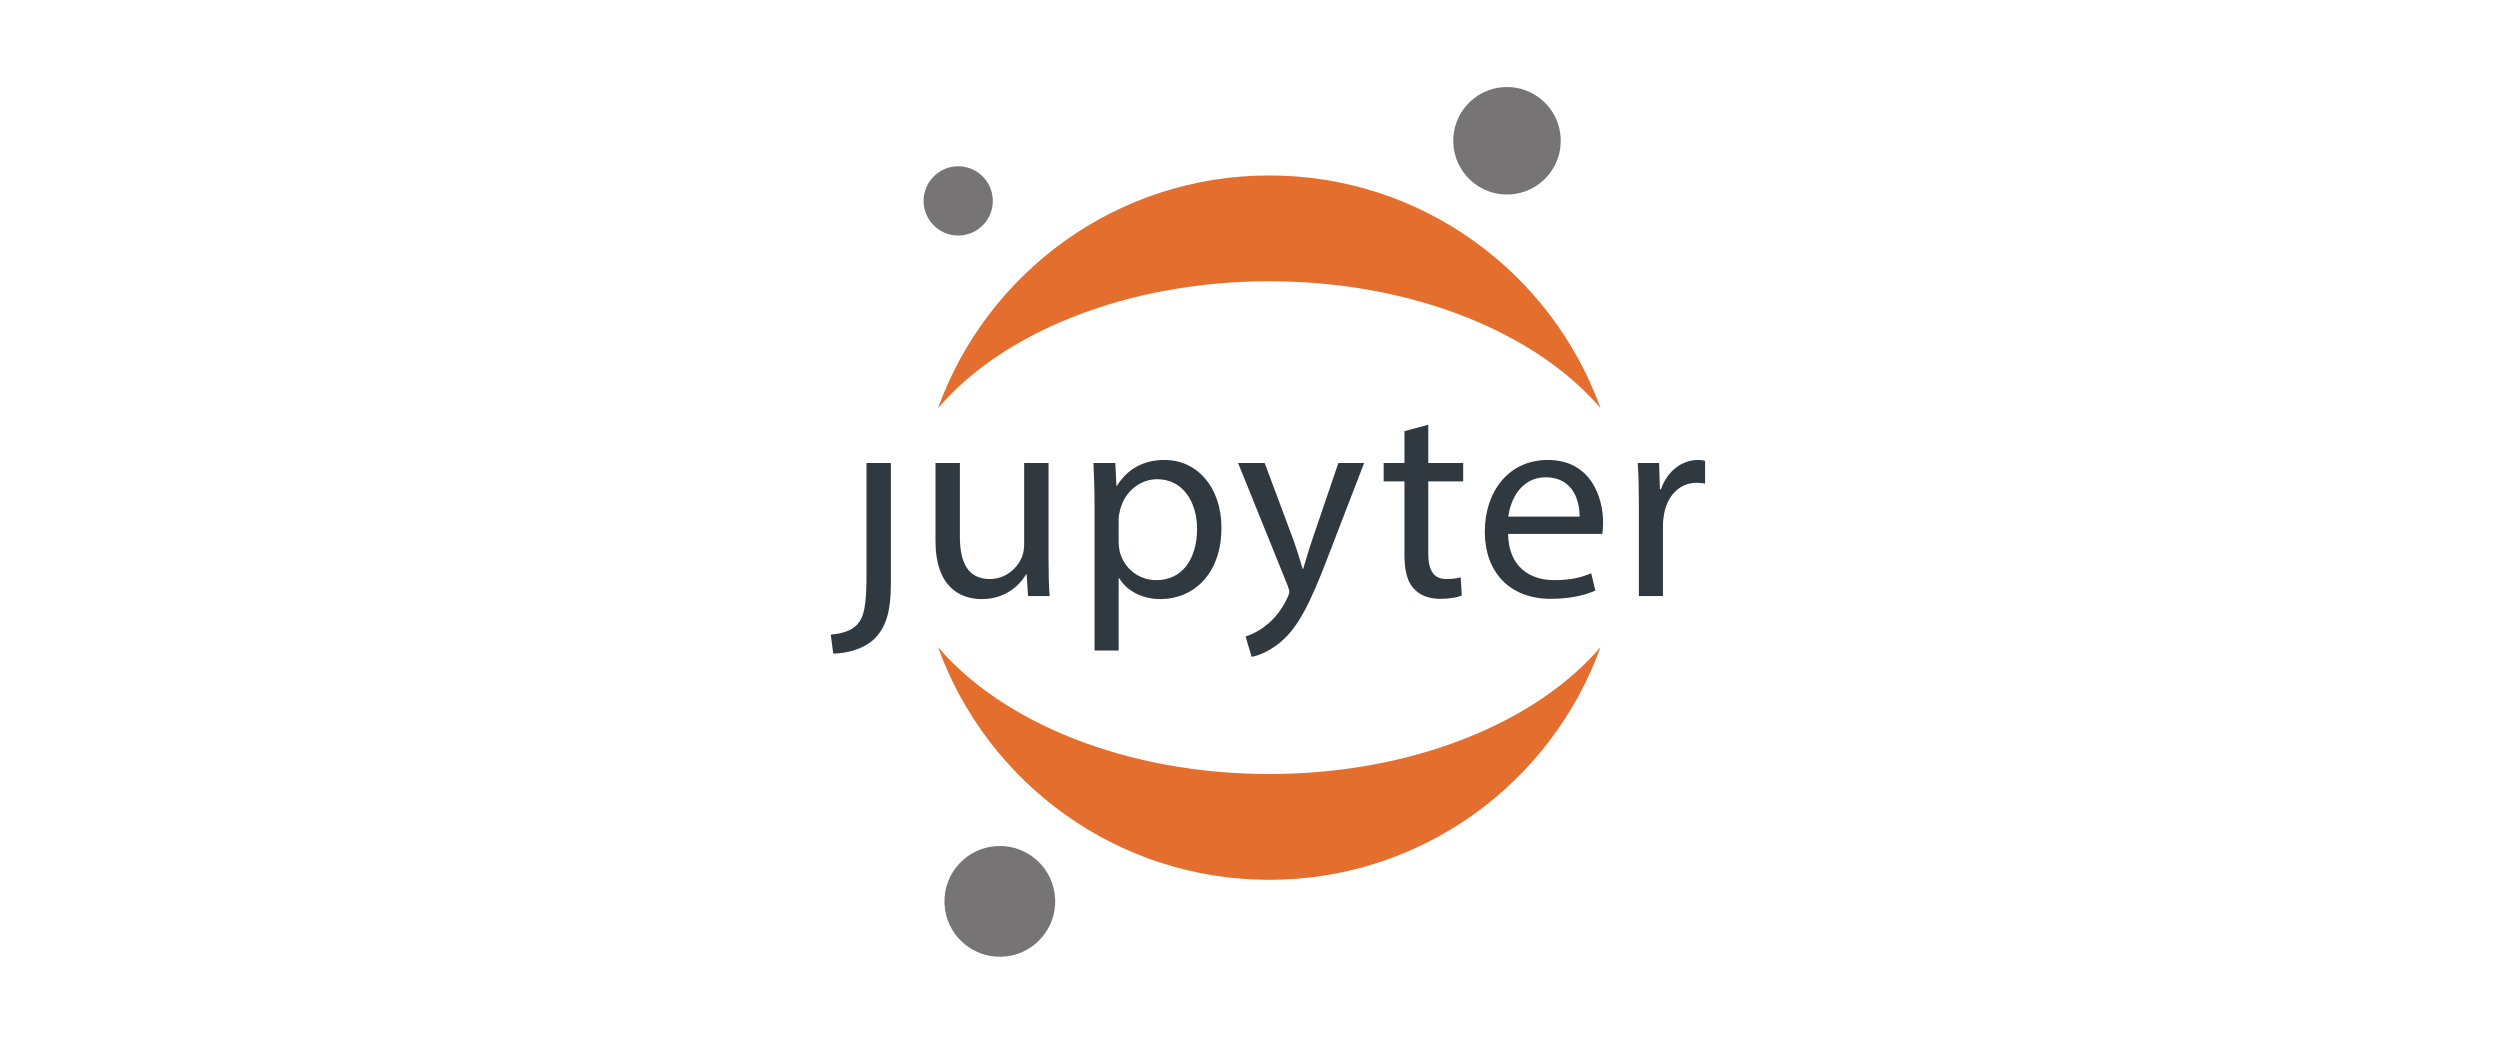
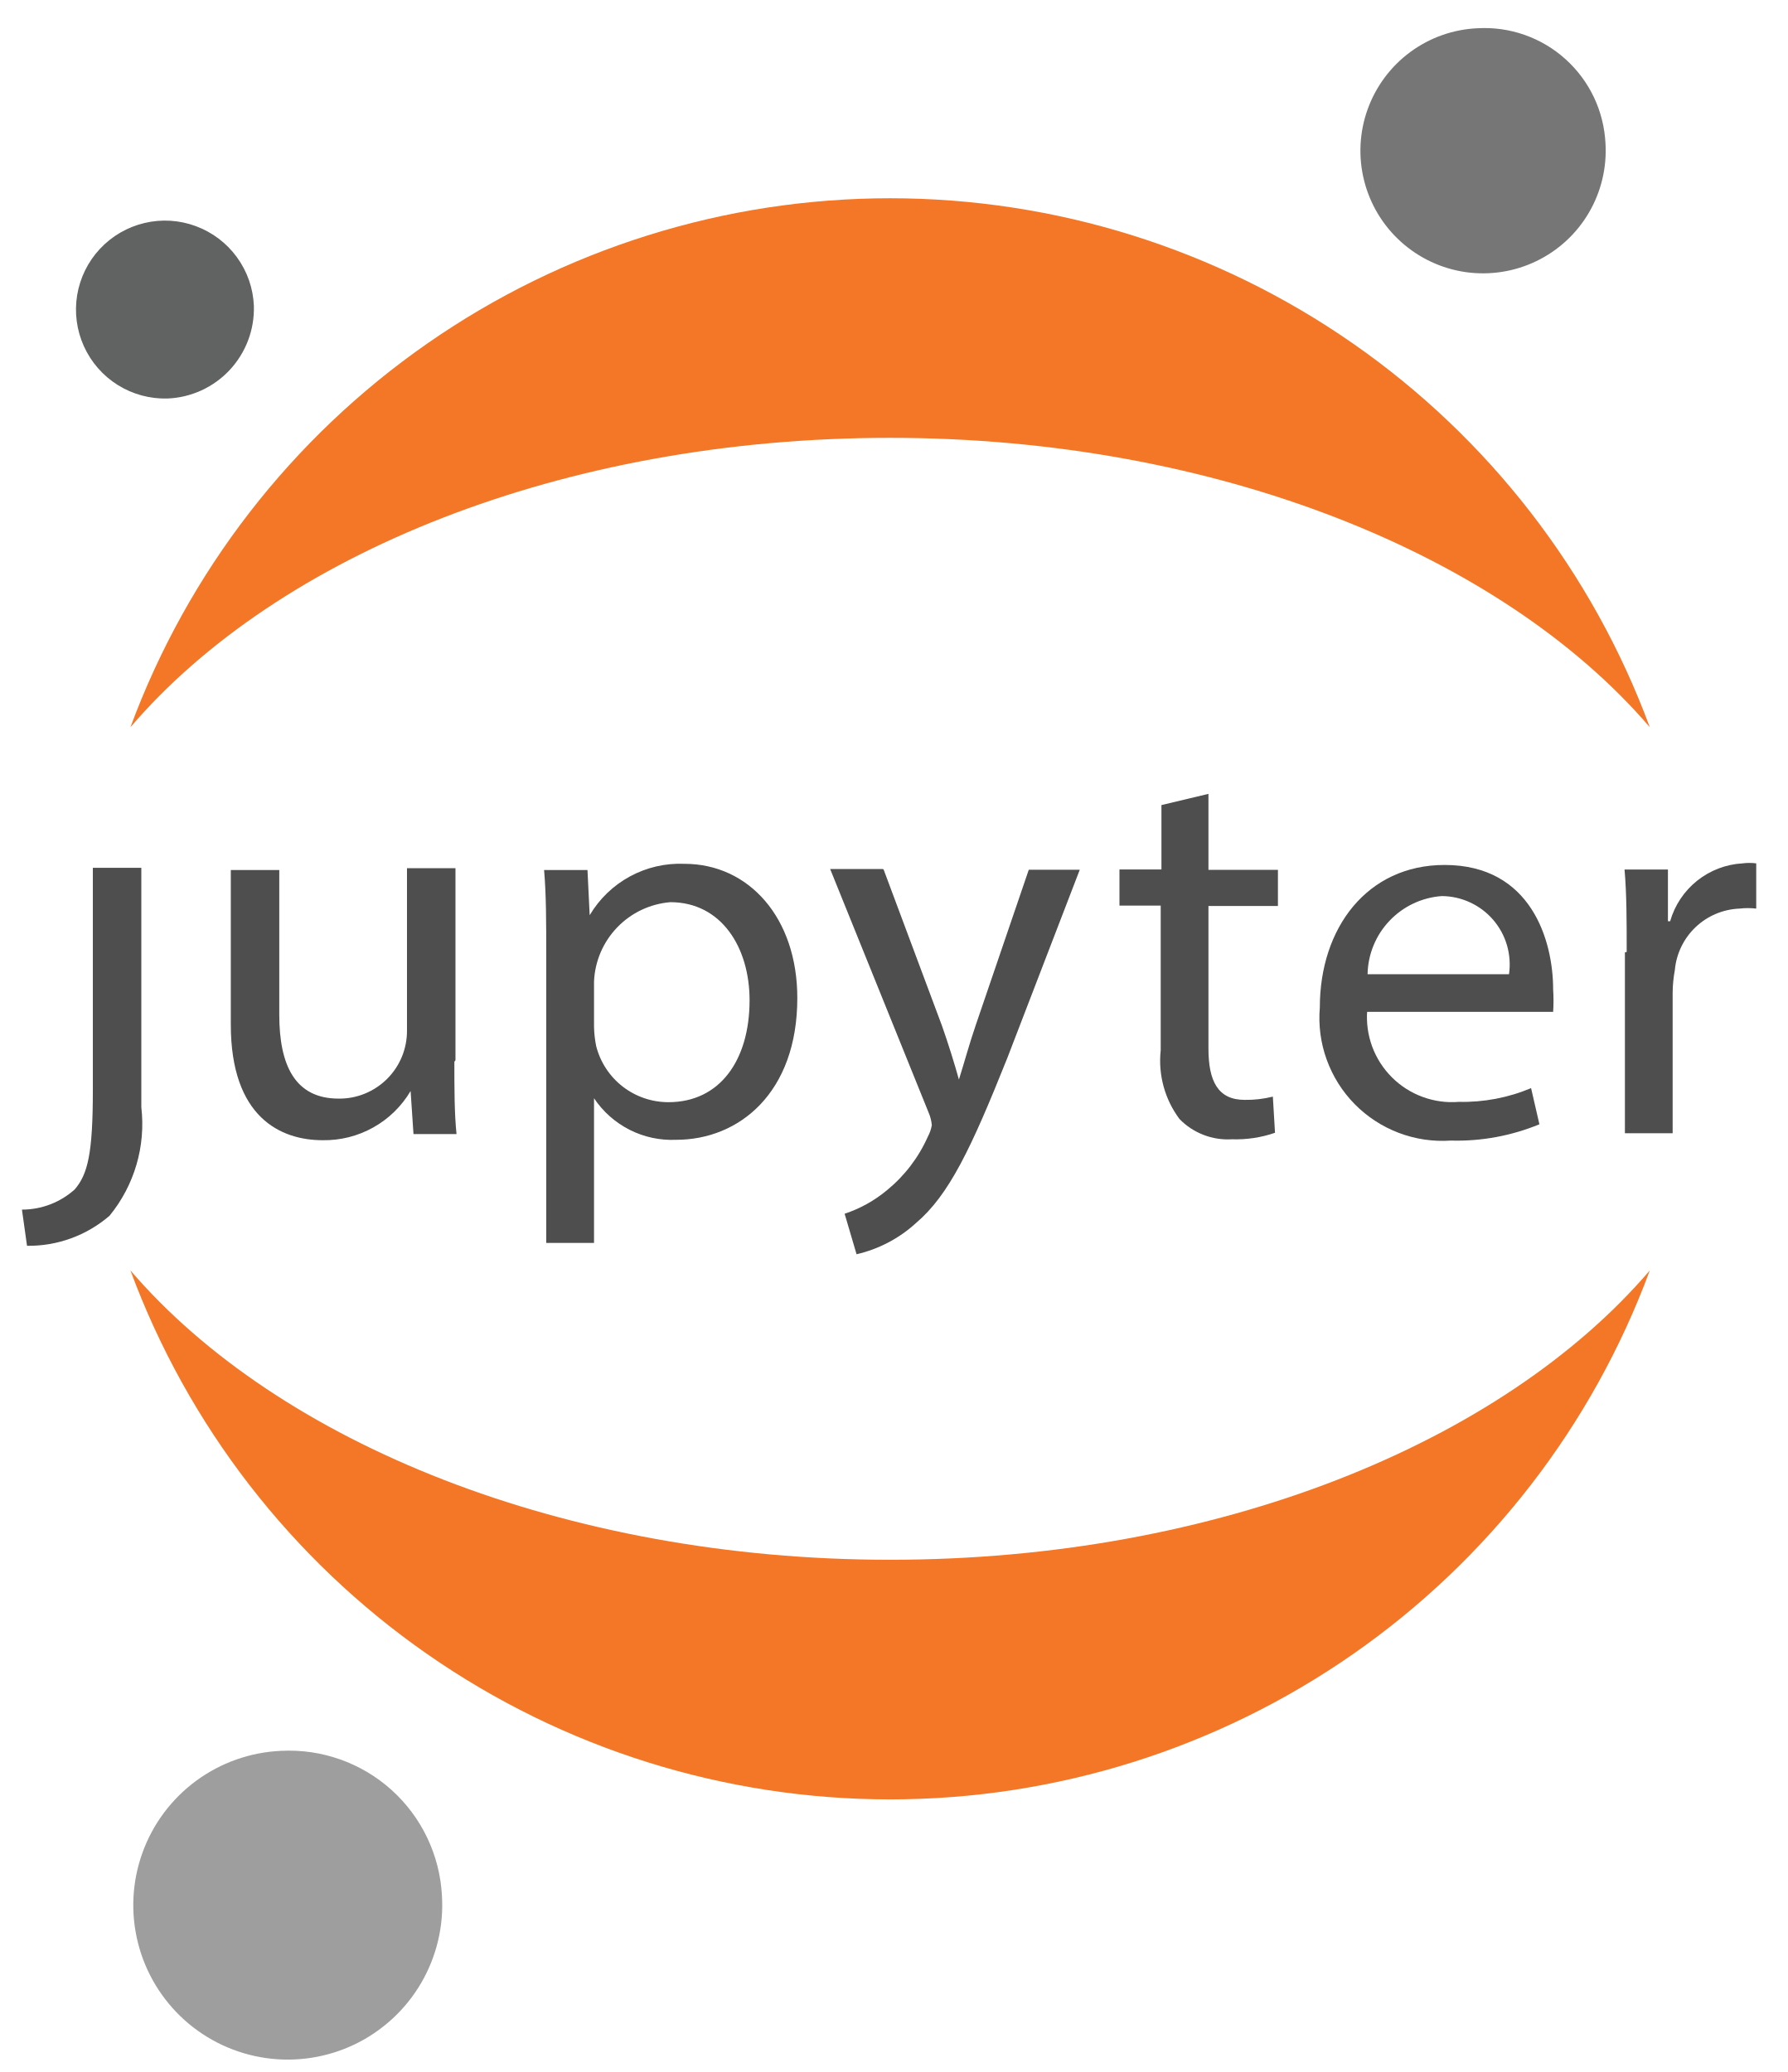
- <svg xmlns="http://www.w3.org/2000/svg" width="747px" height="313px" viewBox="0 0 747 313" version="1.1">
-   <defs />
-   <g id="Page-1" stroke="none" stroke-width="1" fill="none" fill-rule="evenodd">
-     <g id="Artboard">
-       <g id="Group-Copy-4-+-Group-+-Group-Copy">
-         <g id="Group-Copy-4" transform="translate(248, 26)">
-           <path d="M131.257,205.274 C88.668,205.274 51.58,189.962 32.273,167.34 C46.884,207.895 85.684,236.889 131.257,236.889 C176.831,236.889 215.631,207.895 230.242,167.34 C210.935,189.962 173.848,205.274 131.257,205.274" id="Fill-9" fill="#E46E2E" />
-           <path d="M131.257,58.041 C173.848,58.041 210.935,73.352 230.242,95.974 C215.631,55.42 176.831,26.425 131.257,26.425 C85.684,26.425 46.884,55.42 32.273,95.974 C51.58,73.352 88.668,58.041 131.257,58.041" id="Fill-10" fill="#E46E2E" />
-           <path d="M51.457,259.865 C42.325,260.256 34.605,253.17 34.214,244.038 C33.822,234.907 40.908,227.187 50.04,226.795 C59.172,226.404 66.892,233.49 67.283,242.622 C67.674,251.753 60.589,259.474 51.457,259.865 Z" id="Fill-11" fill="#767474" />
-           <path d="M38.757,44.365 C33.05,44.609 28.225,40.181 27.98,34.474 C27.736,28.766 32.164,23.941 37.872,23.696 C43.579,23.451 48.405,27.88 48.649,33.588 C48.894,39.295 44.465,44.121 38.757,44.365 Z" id="Fill-12" fill="#767474" />
-           <path d="M202.982,32.11 C194.119,32.489 186.626,25.613 186.247,16.75 C185.867,7.887 192.744,0.394 201.607,0.015 C210.47,-0.365 217.962,6.512 218.341,15.375 C218.721,24.238 211.844,31.73 202.982,32.11 Z" id="Fill-8" fill="#767474" />
-           <g id="Group-Copy" transform="translate(0, 100.8707)" fill="#313940">
-             <path d="M10.91,44.749 C10.91,54.281 10.165,57.403 8.178,59.703 C6.44,61.593 3.542,62.497 0.23,62.744 L0.975,68.413 C4.866,68.413 10.165,67.099 13.394,63.894 C16.954,60.279 18.196,55.266 18.196,47.543 L18.196,11.47 L10.91,11.47 L10.91,44.749" id="Fill-1" />
-             <path d="M65.305,40.394 C65.305,44.502 65.387,48.118 65.636,51.24 L59.178,51.24 L58.764,44.749 L58.599,44.749 C56.694,47.953 52.471,52.143 45.352,52.143 C39.06,52.143 31.525,48.693 31.525,34.725 L31.525,11.47 L38.812,11.47 L38.812,33.492 C38.812,41.051 41.129,46.146 47.753,46.146 C52.637,46.146 56.032,42.777 57.357,39.572 C57.771,38.504 58.019,37.189 58.019,35.874 L58.019,11.47 L65.305,11.47 L65.305,40.394" id="Fill-2" />
-             <path d="M79.049,24.453 C79.049,19.359 78.884,15.25 78.718,11.47 L85.259,11.47 L85.59,18.29 L85.756,18.29 C88.736,13.442 93.455,10.566 99.995,10.566 C109.682,10.566 116.968,18.701 116.968,30.78 C116.968,45.078 108.192,52.143 98.754,52.143 C93.455,52.143 88.819,49.843 86.418,45.899 L86.253,45.899 L86.253,67.509 L79.049,67.509 L79.049,24.453 L79.049,24.453 Z M86.253,35.053 C86.253,36.121 86.418,37.108 86.584,38.011 C87.908,43.023 92.296,46.474 97.512,46.474 C105.211,46.474 109.682,40.23 109.682,31.109 C109.682,23.139 105.46,16.318 97.761,16.318 C92.793,16.318 88.157,19.852 86.749,25.275 C86.501,26.179 86.253,27.247 86.253,28.233 L86.253,35.053 L86.253,35.053 Z" id="Fill-3" />
-             <path d="M129.884,11.47 L138.66,34.971 C139.571,37.601 140.564,40.722 141.227,43.106 L141.392,43.106 C142.138,40.722 142.966,37.682 143.959,34.806 L151.907,11.47 L159.607,11.47 L148.678,39.819 C143.462,53.458 139.902,60.443 134.935,64.716 C131.375,67.838 127.815,69.07 125.994,69.399 L124.172,63.319 C125.994,62.744 128.394,61.593 130.547,59.786 C132.534,58.224 135.018,55.43 136.674,51.733 C137.005,50.994 137.253,50.419 137.253,50.008 C137.253,49.596 137.088,49.022 136.756,48.118 L121.937,11.47 L129.884,11.47" id="Fill-4" />
-             <path d="M178.767,0.049 L178.767,11.47 L189.199,11.47 L189.199,16.976 L178.767,16.976 L178.767,38.422 C178.767,43.352 180.175,46.146 184.231,46.146 C186.135,46.146 187.543,45.899 188.454,45.653 L188.785,51.076 C187.377,51.651 185.142,52.062 182.328,52.062 C178.933,52.062 176.2,50.994 174.462,49.022 C172.393,46.885 171.647,43.352 171.647,38.668 L171.647,16.976 L165.438,16.976 L165.438,11.47 L171.647,11.47 L171.647,1.939 L178.767,0.049" id="Fill-5" />
-             <path d="M202.612,32.67 C202.777,42.448 209.07,46.474 216.355,46.474 C221.571,46.474 224.717,45.571 227.449,44.42 L228.691,49.596 C226.124,50.747 221.737,52.062 215.361,52.062 C203.026,52.062 195.657,44.009 195.657,32.013 C195.657,20.016 202.777,10.566 214.451,10.566 C227.532,10.566 231.009,21.988 231.009,29.301 C231.009,30.78 230.844,31.93 230.761,32.67 L202.612,32.67 L202.612,32.67 Z M223.972,27.493 C224.055,22.892 222.068,15.743 213.871,15.743 C206.503,15.743 203.274,22.481 202.695,27.493 L223.972,27.493 L223.972,27.493 Z" id="Fill-6" />
-             <path d="M241.691,23.877 C241.691,19.194 241.608,15.167 241.359,11.47 L247.734,11.47 L247.983,19.277 L248.314,19.277 C250.135,13.936 254.523,10.566 259.408,10.566 C260.236,10.566 260.816,10.649 261.478,10.813 L261.478,17.633 C260.733,17.469 259.987,17.387 258.994,17.387 C253.86,17.387 250.218,21.248 249.225,26.671 C249.059,27.657 248.893,28.808 248.893,30.04 L248.893,51.24 L241.691,51.24 L241.691,23.877" id="Fill-7" />
+ <svg xmlns="http://www.w3.org/2000/svg" xmlns:xlink="http://www.w3.org/1999/xlink" width="44" height="51" viewBox="0 0 44 51" version="2.0">
+   <g id="Canvas" transform="translate(-1640 -2453)">
+     <g id="Group" style="mix-blend-mode:normal;">
+       <g id="Group" style="mix-blend-mode:normal;">
+         <g id="Group" style="mix-blend-mode:normal;">
+           <g id="g" style="mix-blend-mode:normal;">
+             <g id="path" style="mix-blend-mode:normal;">
+               <g id="path9 fill" style="mix-blend-mode:normal;">
+                 <use xlink:href="#path0_fill" transform="translate(1640.54 2474.36)" fill="#4E4E4E" style="mix-blend-mode:normal;" />
+               </g>
+             </g>
+             <g id="path" style="mix-blend-mode:normal;">
+               <g id="path10 fill" style="mix-blend-mode:normal;">
+                 <use xlink:href="#path1_fill" transform="translate(1645.68 2474.37)" fill="#4E4E4E" style="mix-blend-mode:normal;" />
+               </g>
+             </g>
+             <g id="path" style="mix-blend-mode:normal;">
+               <g id="path11 fill" style="mix-blend-mode:normal;">
+                 <use xlink:href="#path2_fill" transform="translate(1653.39 2474.26)" fill="#4E4E4E" style="mix-blend-mode:normal;" />
+               </g>
+             </g>
+             <g id="path" style="mix-blend-mode:normal;">
+               <g id="path12 fill" style="mix-blend-mode:normal;">
+                 <use xlink:href="#path3_fill" transform="translate(1660.43 2474.39)" fill="#4E4E4E" style="mix-blend-mode:normal;" />
+               </g>
+             </g>
+             <g id="path" style="mix-blend-mode:normal;">
+               <g id="path13 fill" style="mix-blend-mode:normal;">
+                 <use xlink:href="#path4_fill" transform="translate(1667.55 2472.54)" fill="#4E4E4E" style="mix-blend-mode:normal;" />
+               </g>
+             </g>
+             <g id="path" style="mix-blend-mode:normal;">
+               <g id="path14 fill" style="mix-blend-mode:normal;">
+                 <use xlink:href="#path5_fill" transform="translate(1672.47 2474.29)" fill="#4E4E4E" style="mix-blend-mode:normal;" />
+               </g>
+             </g>
+             <g id="path" style="mix-blend-mode:normal;">
+               <g id="path15 fill" style="mix-blend-mode:normal;">
+                 <use xlink:href="#path6_fill" transform="translate(1679.98 2474.24)" fill="#4E4E4E" style="mix-blend-mode:normal;" />
+               </g>
+             </g>
+           </g>
+         </g>
+         <g id="g" style="mix-blend-mode:normal;">
+           <g id="path" style="mix-blend-mode:normal;">
+             <g id="path16 fill" style="mix-blend-mode:normal;">
+               <use xlink:href="#path7_fill" transform="translate(1673.48 2453.69)" fill="#767677" style="mix-blend-mode:normal;" />
+             </g>
+           </g>
+           <g id="path" style="mix-blend-mode:normal;">
+             <g id="path17 fill" style="mix-blend-mode:normal;">
+               <use xlink:href="#path8_fill" transform="translate(1643.21 2484.27)" fill="#F37726" style="mix-blend-mode:normal;" />
+             </g>
+           </g>
+           <g id="path" style="mix-blend-mode:normal;">
+             <g id="path18 fill" style="mix-blend-mode:normal;">
+               <use xlink:href="#path9_fill" transform="translate(1643.21 2457.88)" fill="#F37726" style="mix-blend-mode:normal;" />
+             </g>
+           </g>
+           <g id="path" style="mix-blend-mode:normal;">
+             <g id="path19 fill" style="mix-blend-mode:normal;">
+               <use xlink:href="#path10_fill" transform="translate(1643.28 2496.09)" fill="#9E9E9E" style="mix-blend-mode:normal;" />
+             </g>
+           </g>
+           <g id="path" style="mix-blend-mode:normal;">
+             <g id="path20 fill" style="mix-blend-mode:normal;">
+               <use xlink:href="#path11_fill" transform="translate(1641.87 2458.43)" fill="#616262" style="mix-blend-mode:normal;" />
+             </g>
          </g>
        </g>
      </g>
    </g>
  </g>
+   <defs>
+     <path id="path0_fill" d="M 1.745 5.475C 1.745 7.033 1.62 7.541 1.3 7.915C 0.943 8.236 0.48 8.414 0 8.413L 0.125 9.304C 0.869 9.314 1.591 9.051 2.155 8.565C 2.458 8.195 2.683 7.768 2.818 7.309C 2.953 6.85 2.993 6.369 2.938 5.894L 2.938 0L 1.745 0L 1.745 5.44L 1.745 5.475Z" />
+     <path id="path1_fill" d="M 5.502 4.763C 5.502 5.431 5.502 6.027 5.555 6.544L 4.496 6.544L 4.425 5.484C 4.203 5.859 3.886 6.169 3.506 6.381C 3.126 6.594 2.697 6.702 2.261 6.695C 1.229 6.695 0 6.134 0 3.846L 0 0.045L 1.193 0.045L 1.193 3.606C 1.193 4.843 1.576 5.671 2.653 5.671C 2.875 5.674 3.095 5.632 3.3 5.548C 3.505 5.464 3.691 5.34 3.848 5.184C 4.005 5.027 4.129 4.84 4.213 4.635C 4.296 4.43 4.338 4.21 4.336 3.989L 4.336 0L 5.529 0L 5.529 4.727L 5.502 4.763Z" />
+     <path id="path2_fill" d="M 0.053 2.273C 0.053 1.445 0.053 0.768 0 0.154L 1.068 0.154L 1.122 1.267C 1.36 0.865 1.702 0.535 2.113 0.312C 2.524 0.089 2.988 -0.018 3.454 0.002C 5.039 0.002 6.232 1.329 6.232 3.305C 6.232 5.638 4.799 6.795 3.25 6.795C 2.853 6.813 2.459 6.728 2.105 6.549C 1.751 6.369 1.449 6.102 1.229 5.772L 1.229 5.772L 1.229 9.333L 0.053 9.333L 0.053 2.299L 0.053 2.273ZM 1.229 4.009C 1.232 4.17 1.25 4.331 1.282 4.489C 1.383 4.885 1.613 5.235 1.935 5.485C 2.258 5.735 2.655 5.87 3.063 5.869C 4.318 5.869 5.057 4.846 5.057 3.359C 5.057 2.059 4.362 0.946 3.107 0.946C 2.61 0.987 2.145 1.207 1.8 1.566C 1.454 1.925 1.251 2.398 1.229 2.896L 1.229 4.009Z" />
+     <path id="path3_fill" d="M 1.318 0.018L 2.751 3.855C 2.902 4.282 3.063 4.799 3.169 5.182C 3.294 4.79 3.428 4.291 3.588 3.828L 4.888 0.018L 6.143 0.018L 4.362 4.647C 3.472 6.873 2.929 8.022 2.11 8.716C 1.697 9.093 1.194 9.357 0.65 9.482L 0.356 8.485C 0.737 8.359 1.09 8.163 1.398 7.906C 1.832 7.552 2.177 7.1 2.404 6.588C 2.452 6.499 2.486 6.403 2.502 6.303C 2.492 6.196 2.465 6.091 2.422 5.992L 0 0L 1.3 0L 1.318 0.018Z" />
+     <path id="path4_fill" d="M 2.19 0L 2.19 1.87L 3.9 1.87L 3.9 2.76L 2.19 2.76L 2.19 6.268C 2.19 7.069 2.422 7.532 3.08 7.532C 3.314 7.536 3.548 7.509 3.775 7.452L 3.828 8.342C 3.488 8.46 3.129 8.514 2.769 8.502C 2.53 8.517 2.292 8.48 2.069 8.394C 1.846 8.308 1.644 8.175 1.478 8.004C 1.115 7.519 0.95 6.914 1.015 6.312L 1.015 2.751L 0 2.751L 0 1.861L 1.033 1.861L 1.033 0.276L 2.19 0Z" />
+     <path id="path5_fill" d="M 1.177 3.579C 1.153 3.881 1.195 4.185 1.299 4.469C 1.404 4.753 1.569 5.011 1.783 5.225C 1.997 5.44 2.256 5.605 2.54 5.709C 2.824 5.814 3.128 5.856 3.43 5.831C 4.04 5.845 4.647 5.73 5.21 5.493L 5.415 6.383C 4.724 6.668 3.981 6.805 3.234 6.784C 2.798 6.814 2.361 6.749 1.953 6.594C 1.545 6.439 1.175 6.198 0.869 5.887C 0.563 5.576 0.328 5.202 0.18 4.791C 0.031 4.381 -0.026 3.943 0.011 3.508C 0.011 1.549 1.177 0 3.082 0C 5.219 0 5.753 1.87 5.753 3.063C 5.765 3.246 5.765 3.431 5.753 3.615L 1.15 3.615L 1.177 3.579ZM 4.667 2.689C 4.701 2.451 4.684 2.208 4.617 1.977C 4.55 1.746 4.434 1.533 4.277 1.35C 4.12 1.168 3.926 1.022 3.707 0.921C 3.489 0.82 3.252 0.767 3.011 0.766C 2.522 0.801 2.064 1.018 1.726 1.374C 1.388 1.729 1.196 2.198 1.186 2.689L 4.667 2.689Z" />
+     <path id="path6_fill" d="M 0.053 2.192C 0.053 1.427 0.053 0.768 0 0.162L 1.068 0.162L 1.068 1.436L 1.122 1.436C 1.234 1.043 1.466 0.694 1.785 0.439C 2.104 0.184 2.494 0.034 2.902 0.011C 3.015 -0.004 3.128 -0.004 3.241 0.011L 3.241 1.124C 3.105 1.108 2.967 1.108 2.831 1.124C 2.427 1.14 2.042 1.302 1.749 1.58C 1.456 1.859 1.274 2.235 1.238 2.637C 1.204 2.82 1.186 3.004 1.184 3.189L 1.184 6.653L 0.009 6.653L 0.009 2.201L 0.053 2.192Z" />
+     <path id="path7_fill" d="M 6.031 2.836C 6.067 3.434 5.925 4.029 5.622 4.546C 5.319 5.063 4.869 5.478 4.329 5.738C 3.789 5.999 3.184 6.092 2.591 6.008C 1.998 5.923 1.443 5.663 0.998 5.262C 0.553 4.861 0.237 4.337 0.091 3.755C -0.055 3.174 -0.025 2.563 0.178 1.999C 0.381 1.435 0.747 0.944 1.229 0.589C 1.712 0.234 2.289 0.03 2.888 0.005C 3.28 -0.017 3.673 0.039 4.044 0.17C 4.415 0.301 4.756 0.503 5.048 0.767C 5.34 1.03 5.577 1.348 5.746 1.703C 5.914 2.058 6.011 2.443 6.031 2.836L 6.031 2.836Z" />
+     <path id="path8_fill" d="M 18.696 7.122C 10.684 7.122 3.641 4.247 0 0C 1.413 3.82 3.962 7.116 7.305 9.444C 10.647 11.772 14.623 13.02 18.696 13.02C 22.77 13.02 26.745 11.772 30.088 9.444C 33.43 7.116 35.98 3.82 37.392 4.0486e-13C 33.76 4.247 26.744 7.122 18.696 7.122Z" />
+     <path id="path9_fill" d="M 18.696 5.897C 26.709 5.897 33.751 8.773 37.392 13.02C 35.98 9.199 33.43 5.903 30.088 3.576C 26.745 1.248 22.77 4.0486e-13 18.696 0C 14.623 4.0486e-13 10.647 1.248 7.305 3.576C 3.962 5.903 1.413 9.199 0 13.02C 3.641 8.764 10.648 5.897 18.696 5.897Z" />
+     <path id="path10_fill" d="M 7.596 3.567C 7.643 4.32 7.464 5.07 7.083 5.722C 6.703 6.373 6.136 6.897 5.457 7.226C 4.777 7.554 4.015 7.673 3.268 7.567C 2.52 7.461 1.822 7.135 1.26 6.631C 0.699 6.126 0.3 5.466 0.116 4.734C -0.069 4.002 -0.032 3.232 0.223 2.521C 0.477 1.81 0.938 1.192 1.545 0.744C 2.153 0.296 2.88 0.039 3.634 0.005C 4.128 -0.021 4.622 0.05 5.089 0.215C 5.555 0.379 5.985 0.634 6.353 0.965C 6.721 1.296 7.02 1.696 7.233 2.142C 7.446 2.589 7.57 3.073 7.596 3.567L 7.596 3.567Z" />
+     <path id="path11_fill" d="M 2.251 4.379C 1.819 4.391 1.393 4.275 1.027 4.046C 0.661 3.817 0.371 3.484 0.194 3.091C 0.016 2.697 -0.041 2.259 0.029 1.833C 0.1 1.407 0.294 1.011 0.589 0.696C 0.884 0.38 1.266 0.158 1.686 0.059C 2.106 -0.041 2.546 -0.014 2.951 0.137C 3.356 0.287 3.708 0.553 3.962 0.903C 4.216 1.252 4.361 1.669 4.378 2.1C 4.395 2.684 4.181 3.25 3.783 3.677C 3.385 4.104 2.834 4.356 2.251 4.379Z" />
+   </defs>
</svg>
